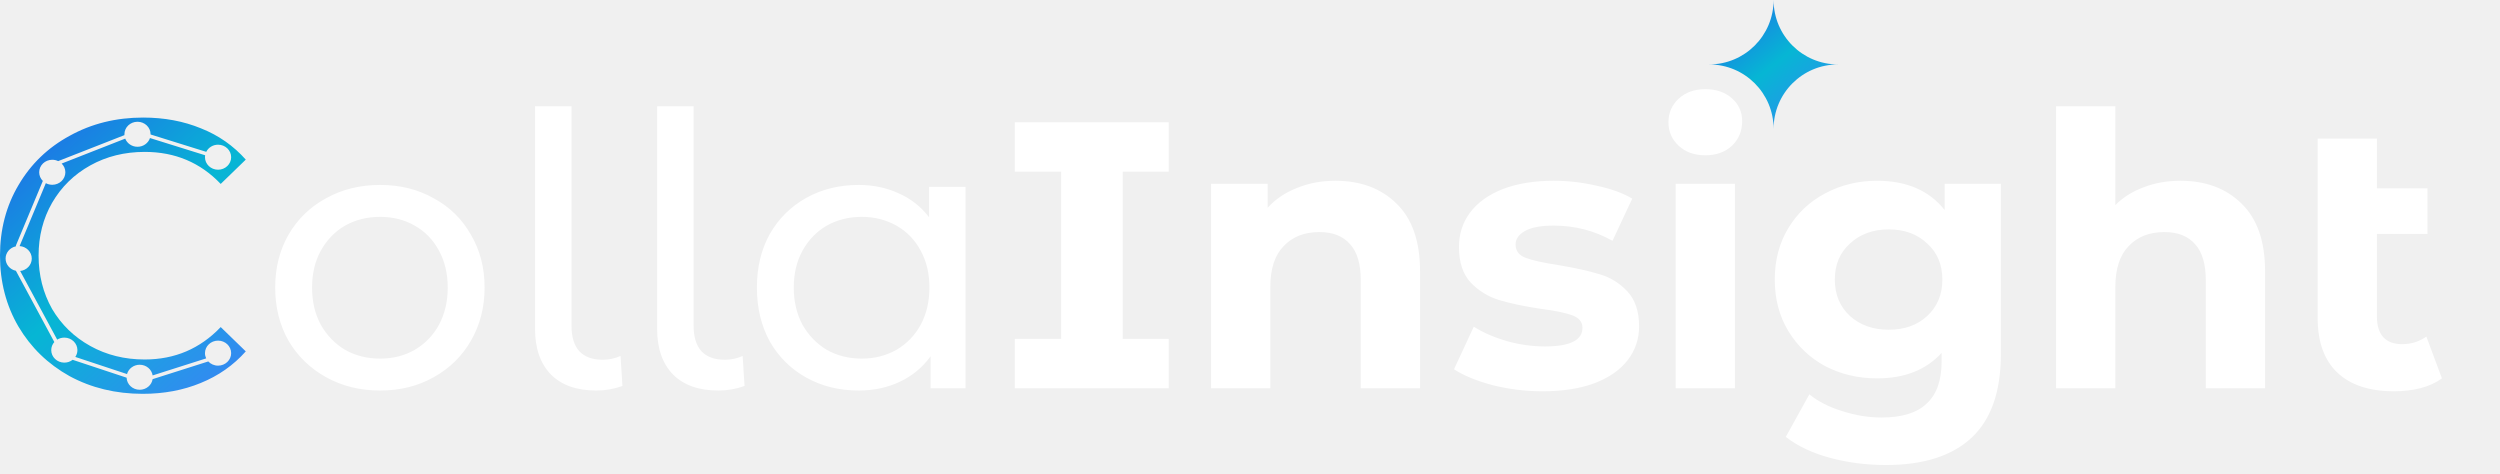
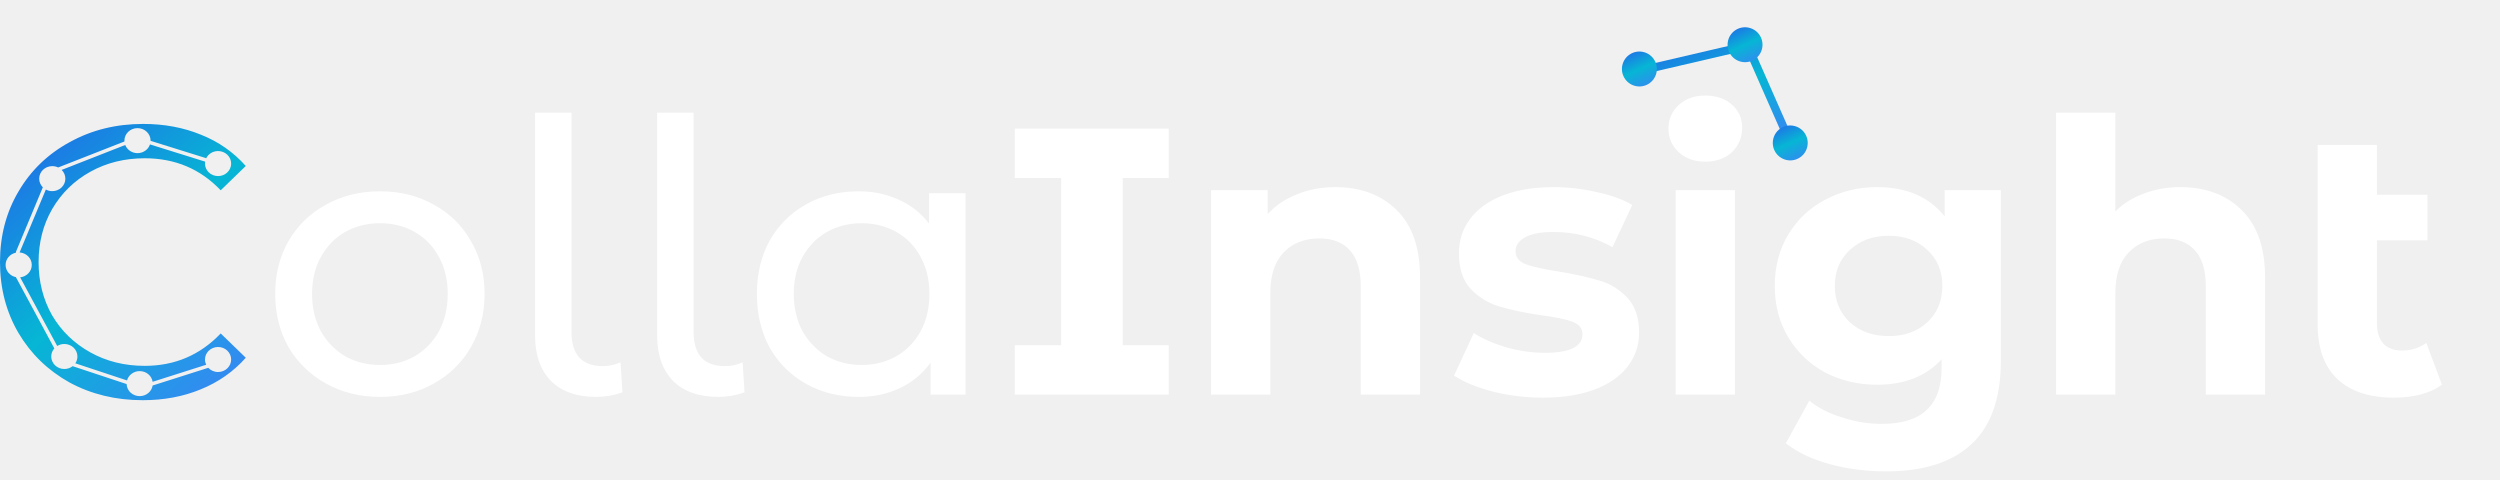
- <svg xmlns="http://www.w3.org/2000/svg" width="1178" height="223" viewBox="0 0 1178 223" fill="none">
-   <path d="M179.095 184.017C169.665 184.017 161.189 181.928 153.668 177.75C146.147 173.572 140.238 167.842 135.941 160.56C131.763 153.158 129.674 144.802 129.674 135.491C129.674 126.179 131.763 117.883 135.941 110.601C140.238 103.199 146.147 97.469 153.668 93.411C161.189 89.232 169.665 87.143 179.095 87.143C188.526 87.143 196.942 89.232 204.343 93.411C211.864 97.469 217.714 103.199 221.892 110.601C226.189 117.883 228.338 126.179 228.338 135.491C228.338 144.802 226.189 153.158 221.892 160.56C217.714 167.842 211.864 173.572 204.343 177.75C196.942 181.928 188.526 184.017 179.095 184.017ZM179.095 168.976C185.184 168.976 190.615 167.603 195.39 164.857C200.285 161.992 204.105 158.053 206.85 153.039C209.596 147.906 210.969 142.056 210.969 135.491C210.969 128.925 209.596 123.135 206.85 118.121C204.105 112.988 200.285 109.049 195.39 106.303C190.615 103.558 185.184 102.185 179.095 102.185C173.007 102.185 167.516 103.558 162.621 106.303C157.846 109.049 154.026 112.988 151.161 118.121C148.416 123.135 147.043 128.925 147.043 135.491C147.043 142.056 148.416 147.906 151.161 153.039C154.026 158.053 157.846 161.992 162.621 164.857C167.516 167.603 173.007 168.976 179.095 168.976ZM280.941 184.017C271.749 184.017 264.646 181.51 259.632 176.497C254.619 171.363 252.112 164.201 252.112 155.009V50.077H269.302V153.576C269.302 158.709 270.496 162.649 272.883 165.395C275.39 168.14 279.091 169.513 283.985 169.513C286.97 169.513 289.775 168.916 292.401 167.722L293.297 181.868C289.357 183.301 285.239 184.017 280.941 184.017ZM338.473 184.017C329.281 184.017 322.178 181.51 317.164 176.497C312.15 171.363 309.643 164.201 309.643 155.009V50.077H326.833V153.576C326.833 158.709 328.027 162.649 330.415 165.395C332.922 168.14 336.622 169.513 341.517 169.513C344.501 169.513 347.307 168.916 349.933 167.722L350.828 181.868C346.889 183.301 342.77 184.017 338.473 184.017ZM454.958 88.039V182.943H438.484V167.901C434.664 173.154 429.83 177.153 423.98 179.899C418.131 182.644 411.684 184.017 404.641 184.017C395.449 184.017 387.212 181.988 379.93 177.929C372.648 173.87 366.918 168.2 362.74 160.918C358.681 153.517 356.652 145.041 356.652 135.491C356.652 125.941 358.681 117.525 362.74 110.243C366.918 102.961 372.648 97.29 379.93 93.231C387.212 89.173 395.449 87.143 404.641 87.143C411.446 87.143 417.713 88.456 423.443 91.083C429.173 93.59 433.948 97.35 437.768 102.364V88.039H454.958ZM406.074 168.976C412.043 168.976 417.474 167.603 422.369 164.857C427.263 161.992 431.083 158.053 433.829 153.039C436.574 147.906 437.947 142.056 437.947 135.491C437.947 128.925 436.574 123.135 433.829 118.121C431.083 112.988 427.263 109.049 422.369 106.303C417.474 103.558 412.043 102.185 406.074 102.185C399.986 102.185 394.494 103.558 389.6 106.303C384.825 109.049 381.005 112.988 378.14 118.121C375.394 123.135 374.021 128.925 374.021 135.491C374.021 142.056 375.394 147.906 378.14 153.039C381.005 158.053 384.825 161.992 389.6 164.857C394.494 167.603 399.986 168.976 406.074 168.976ZM529.027 80.876V159.664H550.694V182.943H478.172V159.664H500.018V80.876H478.172V57.598H550.694V80.876H529.027ZM629.195 85.174C641.133 85.174 650.743 88.755 658.025 95.918C665.426 103.08 669.127 113.705 669.127 127.791V182.943H641.193V132.089C641.193 124.448 639.521 118.778 636.179 115.077C632.836 111.257 628.002 109.347 621.675 109.347C614.631 109.347 609.021 111.556 604.843 115.973C600.664 120.27 598.575 126.717 598.575 135.312V182.943H570.641V86.606H597.322V97.887C601.022 93.828 605.618 90.725 611.11 88.576C616.601 86.308 622.63 85.174 629.195 85.174ZM726.858 184.375C718.86 184.375 711.041 183.42 703.401 181.51C695.761 179.481 689.672 176.974 685.136 173.99L694.448 153.934C698.745 156.68 703.938 158.948 710.026 160.739C716.114 162.41 722.083 163.246 727.933 163.246C739.751 163.246 745.66 160.321 745.66 154.472C745.66 151.726 744.048 149.756 740.825 148.562C737.602 147.369 732.648 146.354 725.963 145.518C718.084 144.325 711.578 142.952 706.445 141.4C701.312 139.848 696.835 137.102 693.015 133.163C689.314 129.223 687.464 123.613 687.464 116.331C687.464 110.243 689.195 104.871 692.657 100.215C696.238 95.44 701.371 91.739 708.056 89.113C714.861 86.487 722.859 85.174 732.051 85.174C738.856 85.174 745.6 85.95 752.285 87.501C759.09 88.934 764.701 90.963 769.117 93.59L759.806 113.466C751.33 108.691 742.079 106.303 732.051 106.303C726.082 106.303 721.606 107.139 718.621 108.81C715.637 110.481 714.145 112.63 714.145 115.256C714.145 118.241 715.756 120.33 718.979 121.524C722.203 122.717 727.336 123.852 734.379 124.926C742.258 126.239 748.704 127.672 753.718 129.223C758.732 130.656 763.089 133.342 766.79 137.281C770.49 141.221 772.341 146.712 772.341 153.755C772.341 159.724 770.55 165.036 766.969 169.692C763.387 174.348 758.135 177.989 751.211 180.615C744.407 183.122 736.289 184.375 726.858 184.375ZM789.576 86.606H817.51V182.943H789.576V86.606ZM803.543 73.176C798.409 73.176 794.231 71.684 791.008 68.7C787.785 65.715 786.173 62.015 786.173 57.598C786.173 53.181 787.785 49.48 791.008 46.496C794.231 43.511 798.409 42.019 803.543 42.019C808.676 42.019 812.854 43.452 816.077 46.317C819.3 49.182 820.912 52.763 820.912 57.06C820.912 61.716 819.3 65.596 816.077 68.7C812.854 71.684 808.676 73.176 803.543 73.176ZM942.816 86.606V166.827C942.816 184.495 938.22 197.626 929.028 206.221C919.836 214.816 906.406 219.114 888.738 219.114C879.427 219.114 870.593 217.98 862.237 215.712C853.88 213.444 846.956 210.161 841.465 205.863L852.567 185.808C856.626 189.15 861.759 191.777 867.967 193.687C874.174 195.716 880.382 196.731 886.589 196.731C896.259 196.731 903.362 194.522 907.898 190.105C912.554 185.808 914.882 179.242 914.882 170.408V166.29C907.6 174.288 897.453 178.287 884.441 178.287C875.607 178.287 867.489 176.377 860.088 172.557C852.806 168.618 847.016 163.126 842.719 156.083C838.421 149.04 836.272 140.922 836.272 131.73C836.272 122.538 838.421 114.421 842.719 107.378C847.016 100.334 852.806 94.903 860.088 91.083C867.489 87.143 875.607 85.174 884.441 85.174C898.408 85.174 909.032 89.77 916.314 98.962V86.606H942.816ZM889.992 155.367C897.393 155.367 903.422 153.218 908.077 148.921C912.852 144.504 915.24 138.774 915.24 131.73C915.24 124.687 912.852 119.017 908.077 114.719C903.422 110.302 897.393 108.094 889.992 108.094C882.59 108.094 876.502 110.302 871.727 114.719C866.952 119.017 864.565 124.687 864.565 131.73C864.565 138.774 866.952 144.504 871.727 148.921C876.502 153.218 882.59 155.367 889.992 155.367ZM1027.37 85.174C1039.31 85.174 1048.92 88.755 1056.2 95.918C1063.6 103.08 1067.3 113.705 1067.3 127.791V182.943H1039.37V132.089C1039.37 124.448 1037.7 118.778 1034.35 115.077C1031.01 111.257 1026.18 109.347 1019.85 109.347C1012.81 109.347 1007.19 111.556 1003.02 115.973C998.838 120.27 996.749 126.717 996.749 135.312V182.943H968.815V50.077H996.749V96.634C1000.45 92.933 1004.93 90.128 1010.18 88.218C1015.43 86.188 1021.16 85.174 1027.37 85.174ZM1150.64 178.287C1147.89 180.317 1144.49 181.868 1140.43 182.943C1136.49 183.898 1132.37 184.375 1128.08 184.375C1116.5 184.375 1107.6 181.451 1101.4 175.601C1095.19 169.752 1092.08 161.157 1092.08 149.816V65.297H1120.02V88.755H1143.83V110.243H1120.02V149.458C1120.02 153.517 1121.03 156.68 1123.06 158.948C1125.09 161.097 1128.02 162.171 1131.84 162.171C1136.13 162.171 1139.95 160.978 1143.3 158.59L1150.64 178.287Z" fill="white" />
-   <path d="M835.717 0C835.717 16.768 849.31 30.361 866.078 30.361C849.31 30.361 835.717 43.954 835.717 60.721C835.717 43.954 822.124 30.361 805.357 30.361C822.124 30.361 835.717 16.768 835.717 0Z" fill="url(#paint0_linear_10_65)" />
-   <path fill-rule="evenodd" clip-rule="evenodd" d="M94.722 60.486C86.48 57.092 77.389 55.395 67.45 55.395C54.724 55.395 43.21 58.243 32.907 63.94C22.605 69.515 14.544 77.273 8.726 87.212C2.908 97.03 0 108.12 0 120.483C4.92979e-05 132.846 2.908 143.997 8.726 153.935C14.544 163.753 22.543 171.51 32.724 177.207C43.027 182.782 54.542 185.571 67.268 185.571C77.207 185.571 86.298 183.874 94.54 180.48C102.903 177.087 109.993 172.117 115.811 165.572L103.994 154.117C94.298 164.298 82.359 169.389 68.178 169.389C58.724 169.389 50.178 167.269 42.542 163.026C34.906 158.784 28.907 152.966 24.543 145.573C20.301 138.058 18.181 129.694 18.181 120.483C18.181 111.271 20.301 102.968 24.543 95.575C28.907 88.06 34.906 82.182 42.542 77.939C50.178 73.697 58.724 71.575 68.178 71.575C82.48 71.576 94.419 76.606 103.994 86.666L115.811 75.212C109.993 68.667 102.964 63.758 94.722 60.486ZM58.623 63.267C58.623 60.011 61.384 57.372 64.79 57.372C68.195 57.372 70.956 60.011 70.957 63.267C70.957 63.277 70.957 63.286 70.956 63.296L70.955 63.322C70.955 63.336 70.954 63.35 70.954 63.364L97.177 71.549C98.166 69.556 100.291 68.178 102.752 68.178C106.157 68.178 108.918 70.818 108.919 74.074C108.919 77.329 106.157 79.969 102.752 79.969C99.346 79.969 96.585 77.33 96.585 74.074C96.585 73.763 96.61 73.457 96.658 73.159L70.668 65.048C69.878 67.433 67.546 69.163 64.79 69.163C62.138 69.163 59.878 67.563 59.007 65.318L29.051 77.067C30.131 78.129 30.797 79.578 30.798 81.175C30.798 84.431 28.037 87.071 24.631 87.071C23.529 87.071 22.495 86.793 21.6 86.309L9.237 115.954C12.44 116.167 14.969 118.716 14.97 121.833C14.97 124.862 12.58 127.354 9.504 127.687L26.95 160.036C27.917 159.433 29.072 159.083 30.312 159.083C33.718 159.083 36.479 161.722 36.479 164.978C36.479 166.162 36.112 167.264 35.483 168.188L59.856 176.263C60.549 173.733 62.957 171.866 65.822 171.866C68.921 171.866 71.486 174.053 71.922 176.9L97.152 168.872C96.788 168.12 96.585 167.282 96.585 166.398C96.585 163.143 99.346 160.503 102.752 160.503C106.157 160.503 108.918 163.143 108.919 166.398C108.919 169.654 106.157 172.294 102.752 172.294C100.916 172.294 99.268 171.527 98.138 170.31L71.918 178.653C71.468 181.486 68.91 183.657 65.822 183.657C62.488 183.657 59.773 181.128 59.66 177.967L34.221 169.537C33.157 170.372 31.796 170.873 30.312 170.873C26.906 170.873 24.145 168.234 24.145 164.978C24.145 163.529 24.692 162.201 25.6 161.175L7.54 127.685C7.53 127.665 7.518 127.632 7.51 127.611C7.509 127.611 7.505 127.6 7.504 127.596C4.722 127.026 2.635 124.663 2.635 121.833C2.636 119.015 4.703 116.66 7.467 116.076C7.444 115.932 7.457 115.779 7.518 115.632L20.184 85.258C19.119 84.198 18.464 82.76 18.464 81.175C18.464 77.92 21.225 75.28 24.631 75.28C25.631 75.28 26.575 75.51 27.41 75.914L58.638 63.668C58.629 63.535 58.623 63.401 58.623 63.267Z" fill="url(#paint1_linear_10_65)" />
+ <svg xmlns="http://www.w3.org/2000/svg" width="1178" height="226" viewBox="0 0 1178 226" fill="none">
+   <path d="M179.095 187.017C169.665 187.017 161.189 184.928 153.668 180.75C146.147 176.572 140.238 170.842 135.941 163.56C131.763 156.158 129.674 147.802 129.674 138.491C129.674 129.179 131.763 120.883 135.941 113.601C140.238 106.199 146.147 100.469 153.668 96.411C161.189 92.232 169.665 90.143 179.095 90.143C188.526 90.143 196.942 92.232 204.343 96.411C211.864 100.469 217.714 106.199 221.892 113.601C226.189 120.883 228.338 129.179 228.338 138.491C228.338 147.802 226.189 156.158 221.892 163.56C217.714 170.842 211.864 176.572 204.343 180.75C196.942 184.928 188.526 187.017 179.095 187.017ZM179.095 171.976C185.184 171.976 190.615 170.603 195.39 167.857C200.285 164.992 204.105 161.053 206.85 156.039C209.596 150.906 210.969 145.056 210.969 138.491C210.969 131.925 209.596 126.135 206.85 121.121C204.105 115.988 200.285 112.049 195.39 109.303C190.615 106.558 185.184 105.185 179.095 105.185C173.007 105.185 167.516 106.558 162.621 109.303C157.846 112.049 154.026 115.988 151.161 121.121C148.416 126.135 147.043 131.925 147.043 138.491C147.043 145.056 148.416 150.906 151.161 156.039C154.026 161.053 157.846 164.992 162.621 167.857C167.516 170.603 173.007 171.976 179.095 171.976ZM280.941 187.017C271.749 187.017 264.646 184.51 259.632 179.497C254.619 174.363 252.112 167.201 252.112 158.009V53.077H269.302V156.576C269.302 161.709 270.496 165.649 272.883 168.395C275.39 171.14 279.091 172.513 283.985 172.513C286.97 172.513 289.775 171.916 292.401 170.722L293.297 184.868C289.357 186.301 285.239 187.017 280.941 187.017ZM338.473 187.017C329.281 187.017 322.178 184.51 317.164 179.497C312.15 174.363 309.643 167.201 309.643 158.009V53.077H326.833V156.576C326.833 161.709 328.027 165.649 330.415 168.395C332.922 171.14 336.622 172.513 341.517 172.513C344.501 172.513 347.307 171.916 349.933 170.722L350.828 184.868C346.889 186.301 342.77 187.017 338.473 187.017ZM454.958 91.039V185.943H438.484V170.901C434.664 176.154 429.83 180.153 423.98 182.899C418.131 185.644 411.684 187.017 404.641 187.017C395.449 187.017 387.212 184.988 379.93 180.929C372.648 176.87 366.918 171.2 362.74 163.918C358.681 156.517 356.652 148.041 356.652 138.491C356.652 128.941 358.681 120.525 362.74 113.243C366.918 105.961 372.648 100.29 379.93 96.231C387.212 92.173 395.449 90.143 404.641 90.143C411.446 90.143 417.713 91.456 423.443 94.083C429.173 96.59 433.948 100.35 437.768 105.364V91.039H454.958ZM406.074 171.976C412.043 171.976 417.474 170.603 422.369 167.857C427.263 164.992 431.083 161.053 433.829 156.039C436.574 150.906 437.947 145.056 437.947 138.491C437.947 131.925 436.574 126.135 433.829 121.121C431.083 115.988 427.263 112.049 422.369 109.303C417.474 106.558 412.043 105.185 406.074 105.185C399.986 105.185 394.494 106.558 389.6 109.303C384.825 112.049 381.005 115.988 378.14 121.121C375.394 126.135 374.021 131.925 374.021 138.491C374.021 145.056 375.394 150.906 378.14 156.039C381.005 161.053 384.825 164.992 389.6 167.857C394.494 170.603 399.986 171.976 406.074 171.976ZM529.027 83.876V162.664H550.694V185.943H478.172V162.664H500.018V83.876H478.172V60.598H550.694V83.876H529.027ZM629.195 88.174C641.133 88.174 650.743 91.755 658.025 98.918C665.426 106.08 669.127 116.705 669.127 130.791V185.943H641.193V135.089C641.193 127.448 639.521 121.778 636.179 118.077C632.836 114.257 628.002 112.347 621.675 112.347C614.631 112.347 609.021 114.556 604.843 118.973C600.664 123.27 598.575 129.717 598.575 138.312V185.943H570.641V89.606H597.322V100.887C601.022 96.828 605.618 93.725 611.11 91.576C616.601 89.308 622.63 88.174 629.195 88.174ZM726.858 187.375C718.86 187.375 711.041 186.42 703.401 184.51C695.761 182.481 689.672 179.974 685.136 176.99L694.448 156.934C698.745 159.68 703.938 161.948 710.026 163.739C716.114 165.41 722.083 166.246 727.933 166.246C739.751 166.246 745.66 163.321 745.66 157.472C745.66 154.726 744.048 152.756 740.825 151.562C737.602 150.369 732.648 149.354 725.963 148.518C718.084 147.325 711.578 145.952 706.445 144.4C701.312 142.848 696.835 140.102 693.015 136.163C689.314 132.223 687.464 126.613 687.464 119.331C687.464 113.243 689.195 107.871 692.657 103.215C696.238 98.44 701.371 94.739 708.056 92.113C714.861 89.487 722.859 88.174 732.051 88.174C738.856 88.174 745.6 88.95 752.285 90.501C759.09 91.934 764.701 93.963 769.117 96.59L759.806 116.466C751.33 111.691 742.079 109.303 732.051 109.303C726.082 109.303 721.606 110.139 718.621 111.81C715.637 113.481 714.145 115.63 714.145 118.256C714.145 121.241 715.756 123.33 718.979 124.524C722.203 125.717 727.336 126.852 734.379 127.926C742.258 129.239 748.704 130.672 753.718 132.223C758.732 133.656 763.089 136.342 766.79 140.281C770.49 144.221 772.341 149.712 772.341 156.755C772.341 162.724 770.55 168.036 766.969 172.692C763.387 177.348 758.135 180.989 751.211 183.615C744.407 186.122 736.289 187.375 726.858 187.375ZM789.576 89.606H817.51V185.943H789.576V89.606ZM803.543 76.176C798.409 76.176 794.231 74.684 791.008 71.7C787.785 68.715 786.173 65.015 786.173 60.598C786.173 56.181 787.785 52.48 791.008 49.496C794.231 46.511 798.409 45.019 803.543 45.019C808.676 45.019 812.854 46.452 816.077 49.317C819.3 52.182 820.912 55.763 820.912 60.06C820.912 64.716 819.3 68.596 816.077 71.7C812.854 74.684 808.676 76.176 803.543 76.176ZM942.816 89.606V169.827C942.816 187.495 938.22 200.626 929.028 209.221C919.836 217.816 906.406 222.114 888.738 222.114C879.427 222.114 870.593 220.98 862.237 218.712C853.88 216.444 846.956 213.161 841.465 208.863L852.567 188.808C856.626 192.15 861.759 194.777 867.967 196.687C874.174 198.716 880.382 199.731 886.589 199.731C896.259 199.731 903.362 197.522 907.898 193.105C912.554 188.808 914.882 182.242 914.882 173.408V169.29C907.6 177.288 897.453 181.287 884.441 181.287C875.607 181.287 867.489 179.377 860.088 175.557C852.806 171.618 847.016 166.126 842.719 159.083C838.421 152.04 836.272 143.922 836.272 134.73C836.272 125.538 838.421 117.421 842.719 110.378C847.016 103.334 852.806 97.903 860.088 94.083C867.489 90.143 875.607 88.174 884.441 88.174C898.408 88.174 909.032 92.77 916.314 101.962V89.606H942.816ZM889.992 158.367C897.393 158.367 903.422 156.218 908.077 151.921C912.852 147.504 915.24 141.774 915.24 134.73C915.24 127.687 912.852 122.017 908.077 117.719C903.422 113.302 897.393 111.094 889.992 111.094C882.59 111.094 876.502 113.302 871.727 117.719C866.952 122.017 864.565 127.687 864.565 134.73C864.565 141.774 866.952 147.504 871.727 151.921C876.502 156.218 882.59 158.367 889.992 158.367ZM1027.37 88.174C1039.31 88.174 1048.92 91.755 1056.2 98.918C1063.6 106.08 1067.3 116.705 1067.3 130.791V185.943H1039.37V135.089C1039.37 127.448 1037.7 121.778 1034.35 118.077C1031.01 114.257 1026.18 112.347 1019.85 112.347C1012.81 112.347 1007.19 114.556 1003.02 118.973C998.838 123.27 996.749 129.717 996.749 138.312V185.943H968.815V53.077H996.749V99.634C1000.45 95.933 1004.93 93.128 1010.18 91.218C1015.43 89.188 1021.16 88.174 1027.37 88.174ZM1150.64 181.287C1147.89 183.317 1144.49 184.868 1140.43 185.943C1136.49 186.898 1132.37 187.375 1128.08 187.375C1116.5 187.375 1107.6 184.451 1101.4 178.601C1095.19 172.752 1092.08 164.157 1092.08 152.816V68.297H1120.02V91.755H1143.83V113.243H1120.02V152.458C1120.02 156.517 1121.03 159.68 1123.06 161.948C1125.09 164.097 1128.02 165.171 1131.84 165.171C1136.13 165.171 1139.95 163.978 1143.3 161.59L1150.64 181.287Z" fill="white" />
+   <path fill-rule="evenodd" clip-rule="evenodd" d="M94.722 63.486C86.48 60.092 77.389 58.395 67.45 58.395C54.724 58.395 43.21 61.243 32.907 66.939C22.605 72.515 14.544 80.273 8.726 90.212C2.908 100.03 0 111.12 0 123.483C4.92979e-05 135.846 2.908 146.997 8.726 156.935C14.544 166.753 22.543 174.51 32.724 180.207C43.027 185.782 54.542 188.571 67.268 188.571C77.207 188.571 86.298 186.874 94.54 183.48C102.903 180.087 109.993 175.117 115.811 168.572L103.994 157.117C94.298 167.298 82.359 172.389 68.178 172.389C58.724 172.389 50.178 170.269 42.542 166.026C34.906 161.784 28.907 155.966 24.543 148.573C20.301 141.058 18.181 132.694 18.181 123.483C18.181 114.271 20.301 105.968 24.543 98.575C28.907 91.06 34.906 85.182 42.542 80.939C50.178 76.697 58.724 74.575 68.178 74.575C82.48 74.576 94.419 79.606 103.994 89.666L115.811 78.212C109.993 71.667 102.964 66.758 94.722 63.486ZM58.623 66.267C58.623 63.011 61.384 60.372 64.79 60.372C68.195 60.372 70.956 63.011 70.957 66.267C70.957 66.277 70.957 66.286 70.956 66.296L70.955 66.322C70.955 66.336 70.954 66.35 70.954 66.364L97.177 74.549C98.166 72.556 100.291 71.178 102.752 71.178C106.157 71.178 108.918 73.818 108.919 77.074C108.919 80.329 106.157 82.969 102.752 82.969C99.346 82.969 96.585 80.33 96.585 77.074C96.585 76.763 96.61 76.457 96.658 76.159L70.668 68.048C69.878 70.433 67.546 72.163 64.79 72.163C62.138 72.163 59.878 70.563 59.007 68.318L29.051 80.067C30.131 81.129 30.797 82.578 30.798 84.175C30.798 87.431 28.037 90.071 24.631 90.071C23.529 90.071 22.495 89.793 21.6 89.309L9.237 118.954C12.44 119.167 14.969 121.716 14.97 124.833C14.97 127.862 12.58 130.354 9.504 130.687L26.95 163.036C27.917 162.433 29.072 162.083 30.312 162.083C33.718 162.083 36.479 164.722 36.479 167.978C36.479 169.162 36.112 170.264 35.483 171.188L59.856 179.263C60.549 176.733 62.957 174.866 65.822 174.866C68.921 174.866 71.486 177.053 71.922 179.9L97.152 171.872C96.788 171.12 96.585 170.282 96.585 169.398C96.585 166.143 99.346 163.503 102.752 163.503C106.157 163.503 108.918 166.143 108.919 169.398C108.919 172.654 106.157 175.294 102.752 175.294C100.916 175.294 99.268 174.527 98.138 173.31L71.918 181.653C71.468 184.486 68.91 186.657 65.822 186.657C62.488 186.657 59.773 184.128 59.66 180.967L34.221 172.537C33.157 173.372 31.796 173.873 30.312 173.873C26.906 173.873 24.145 171.234 24.145 167.978C24.145 166.529 24.692 165.201 25.6 164.175L7.54 130.685C7.53 130.665 7.518 130.632 7.51 130.611C7.509 130.611 7.505 130.6 7.504 130.596C4.722 130.026 2.635 127.663 2.635 124.833C2.636 122.015 4.703 119.66 7.467 119.076C7.444 118.932 7.457 118.779 7.518 118.632L20.184 88.258C19.119 87.198 18.464 85.76 18.464 84.175C18.464 80.92 21.225 78.28 24.631 78.28C25.631 78.28 26.575 78.51 27.41 78.914L58.638 66.668C58.629 66.535 58.623 66.401 58.623 66.267Z" fill="url(#paint0_linear_11_80)" />
+   <path d="M775.287 32.742L823.477 21.528L843.685 67.427" stroke="url(#paint1_linear_11_80)" stroke-width="3.872" />
+   <circle cx="772.481" cy="32.514" r="8.227" transform="rotate(14.1134 772.481 32.5139)" fill="url(#paint2_linear_11_80)" />
+   <circle cx="822.264" cy="21.078" r="8.227" transform="rotate(14.1134 822.264 21.0778)" fill="url(#paint3_linear_11_80)" />
+   <circle cx="843.564" cy="67.353" r="8.227" transform="rotate(14.1134 843.564 67.3532)" fill="url(#paint4_linear_11_80)" />
  <defs>
-     <linearGradient id="paint0_linear_10_65" x1="805.357" y1="1.39011e-07" x2="858.521" y2="66.989" gradientUnits="userSpaceOnUse">
+     <linearGradient id="paint0_linear_11_80" x1="2.63957e-07" y1="58.395" x2="116.274" y2="188.736" gradientUnits="userSpaceOnUse">
      <stop stop-color="#2563EB" />
      <stop offset="0.5" stop-color="#06B6D4" />
      <stop offset="1" stop-color="#3B82F6" />
    </linearGradient>
-     <linearGradient id="paint1_linear_10_65" x1="2.63957e-07" y1="55.395" x2="116.274" y2="185.736" gradientUnits="userSpaceOnUse">
+     <linearGradient id="paint1_linear_11_80" x1="776.961" y1="16.679" x2="800.866" y2="83.037" gradientUnits="userSpaceOnUse">
+       <stop stop-color="#2563EB" />
+       <stop offset="0.5" stop-color="#06B6D4" />
+       <stop offset="1" stop-color="#3B82F6" />
+     </linearGradient>
+     <linearGradient id="paint2_linear_11_80" x1="764.254" y1="24.287" x2="778.661" y2="42.439" gradientUnits="userSpaceOnUse">
+       <stop stop-color="#2563EB" />
+       <stop offset="0.5" stop-color="#06B6D4" />
+       <stop offset="1" stop-color="#3B82F6" />
+     </linearGradient>
+     <linearGradient id="paint3_linear_11_80" x1="814.037" y1="12.851" x2="828.444" y2="31.003" gradientUnits="userSpaceOnUse">
+       <stop stop-color="#2563EB" />
+       <stop offset="0.5" stop-color="#06B6D4" />
+       <stop offset="1" stop-color="#3B82F6" />
+     </linearGradient>
+     <linearGradient id="paint4_linear_11_80" x1="835.337" y1="59.126" x2="849.744" y2="77.279" gradientUnits="userSpaceOnUse">
      <stop stop-color="#2563EB" />
      <stop offset="0.5" stop-color="#06B6D4" />
      <stop offset="1" stop-color="#3B82F6" />
    </linearGradient>
  </defs>
</svg>
